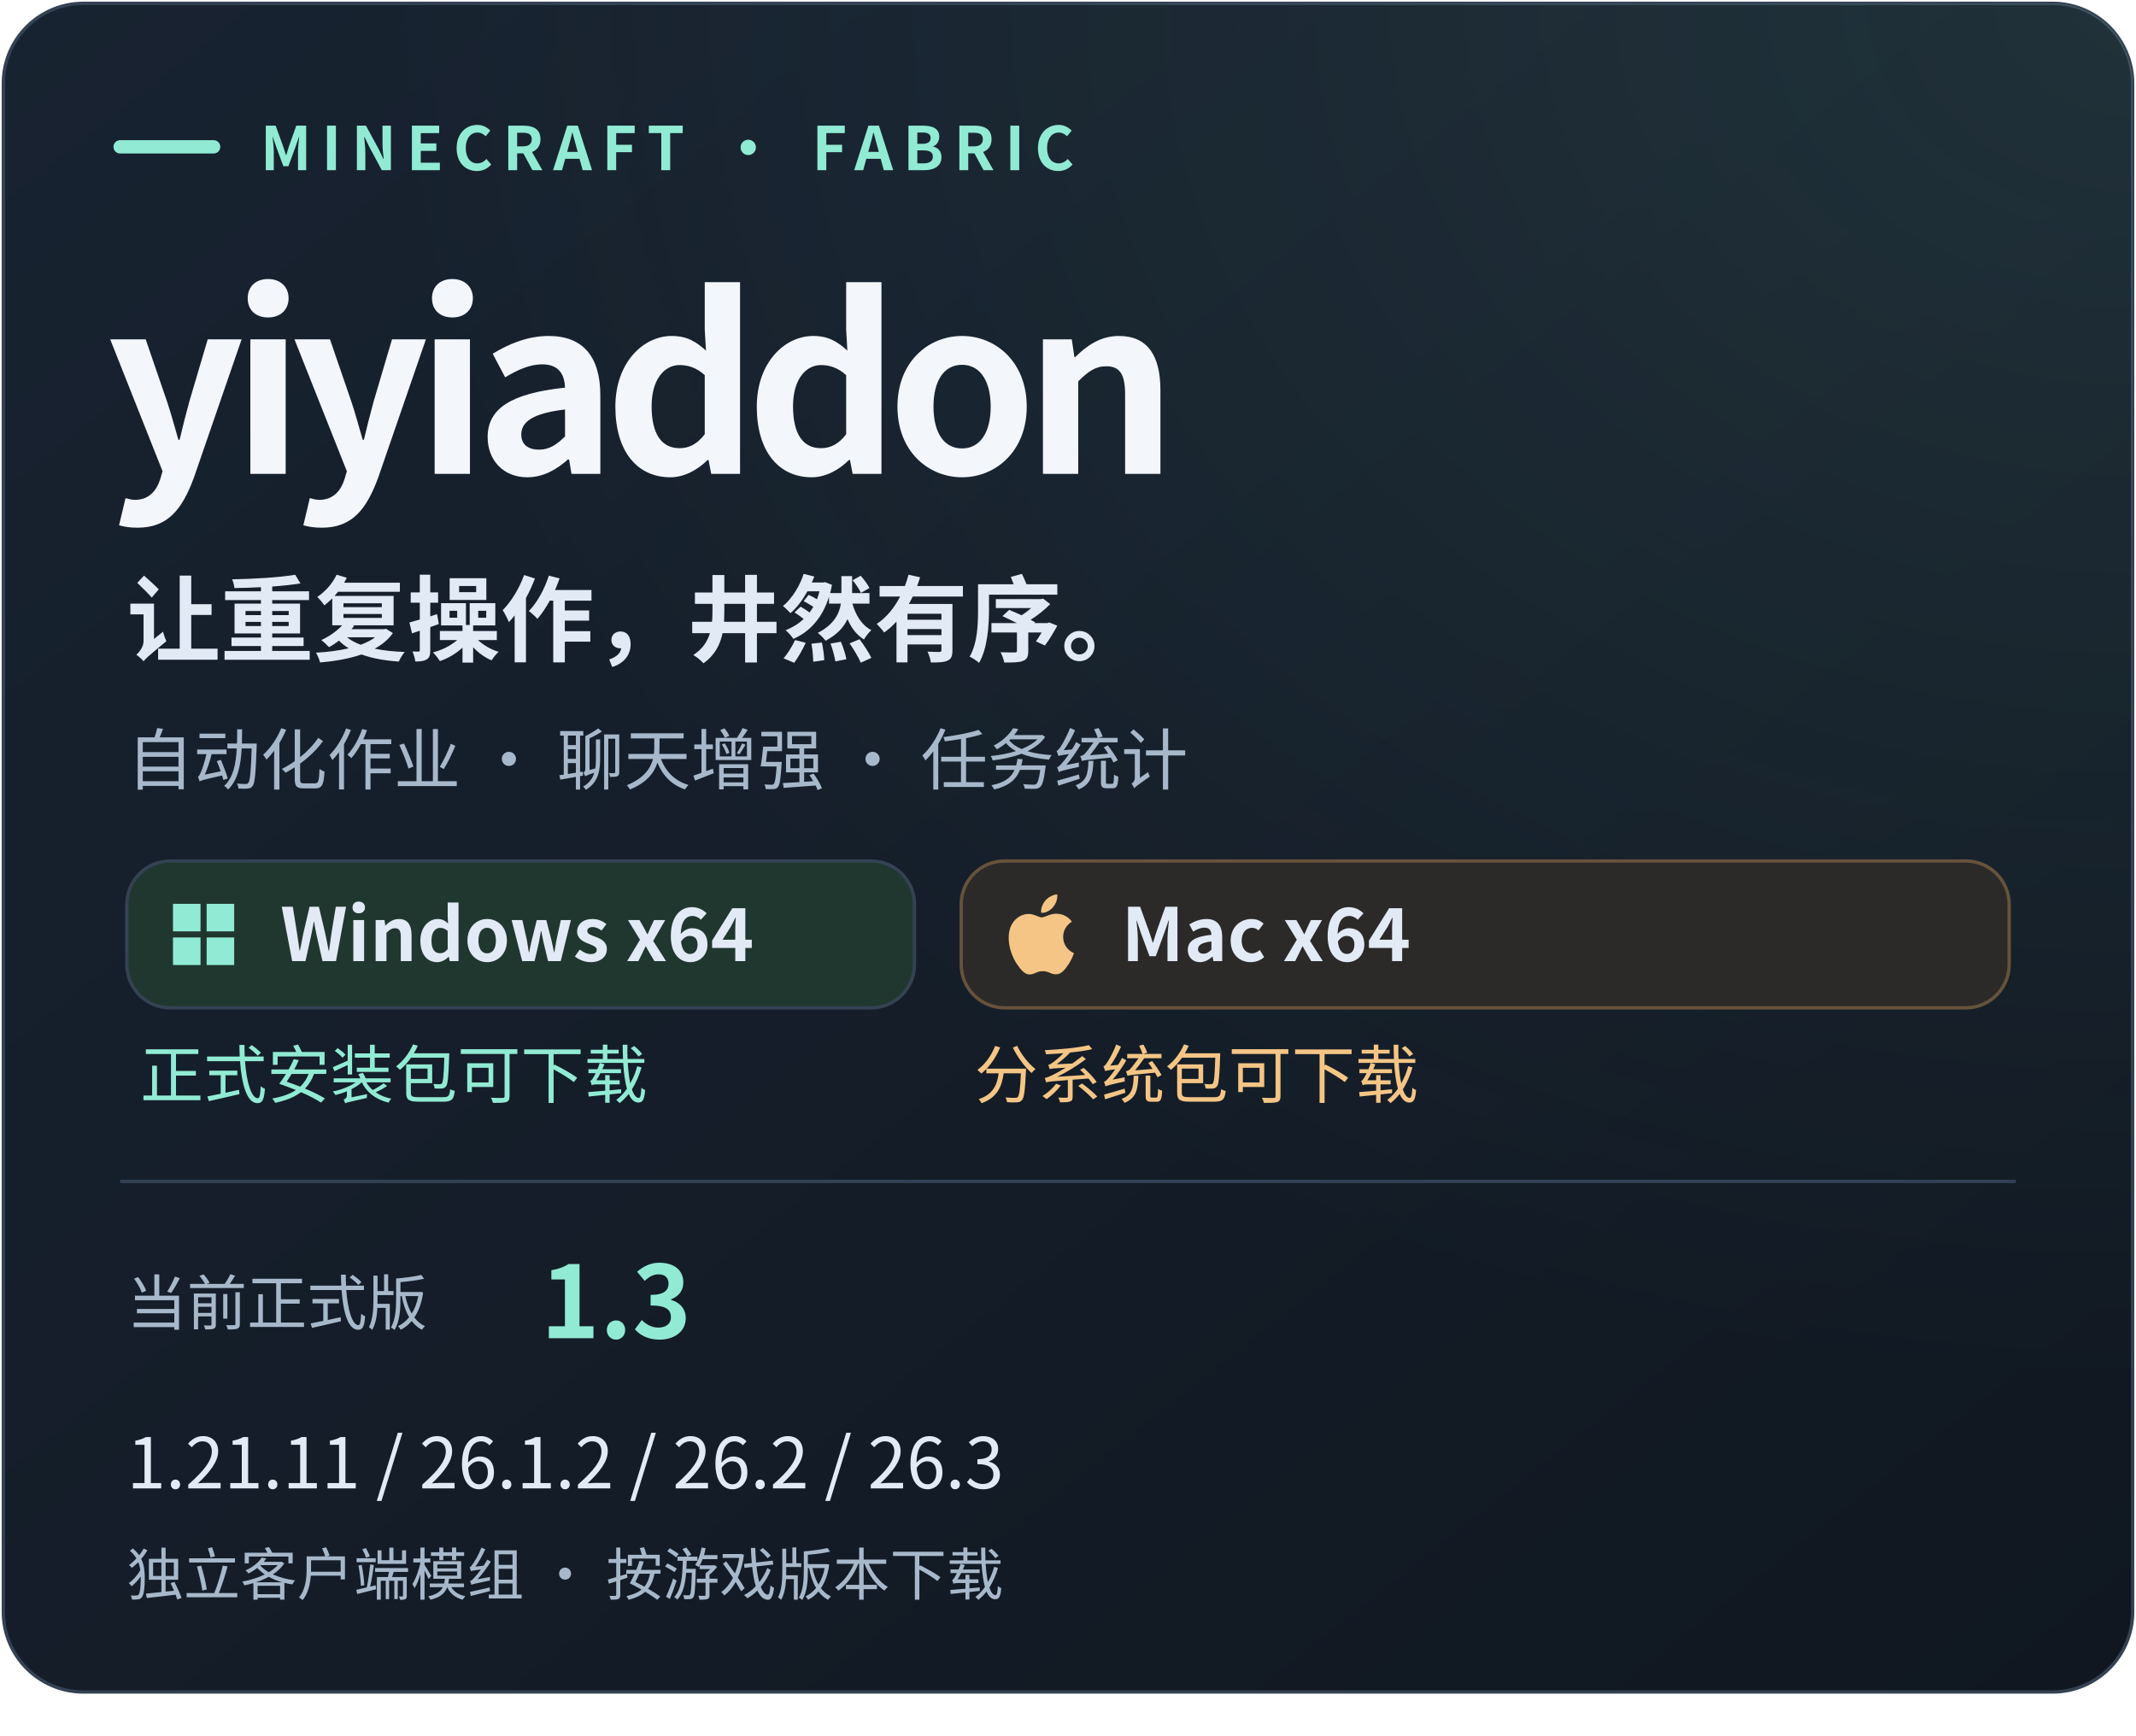
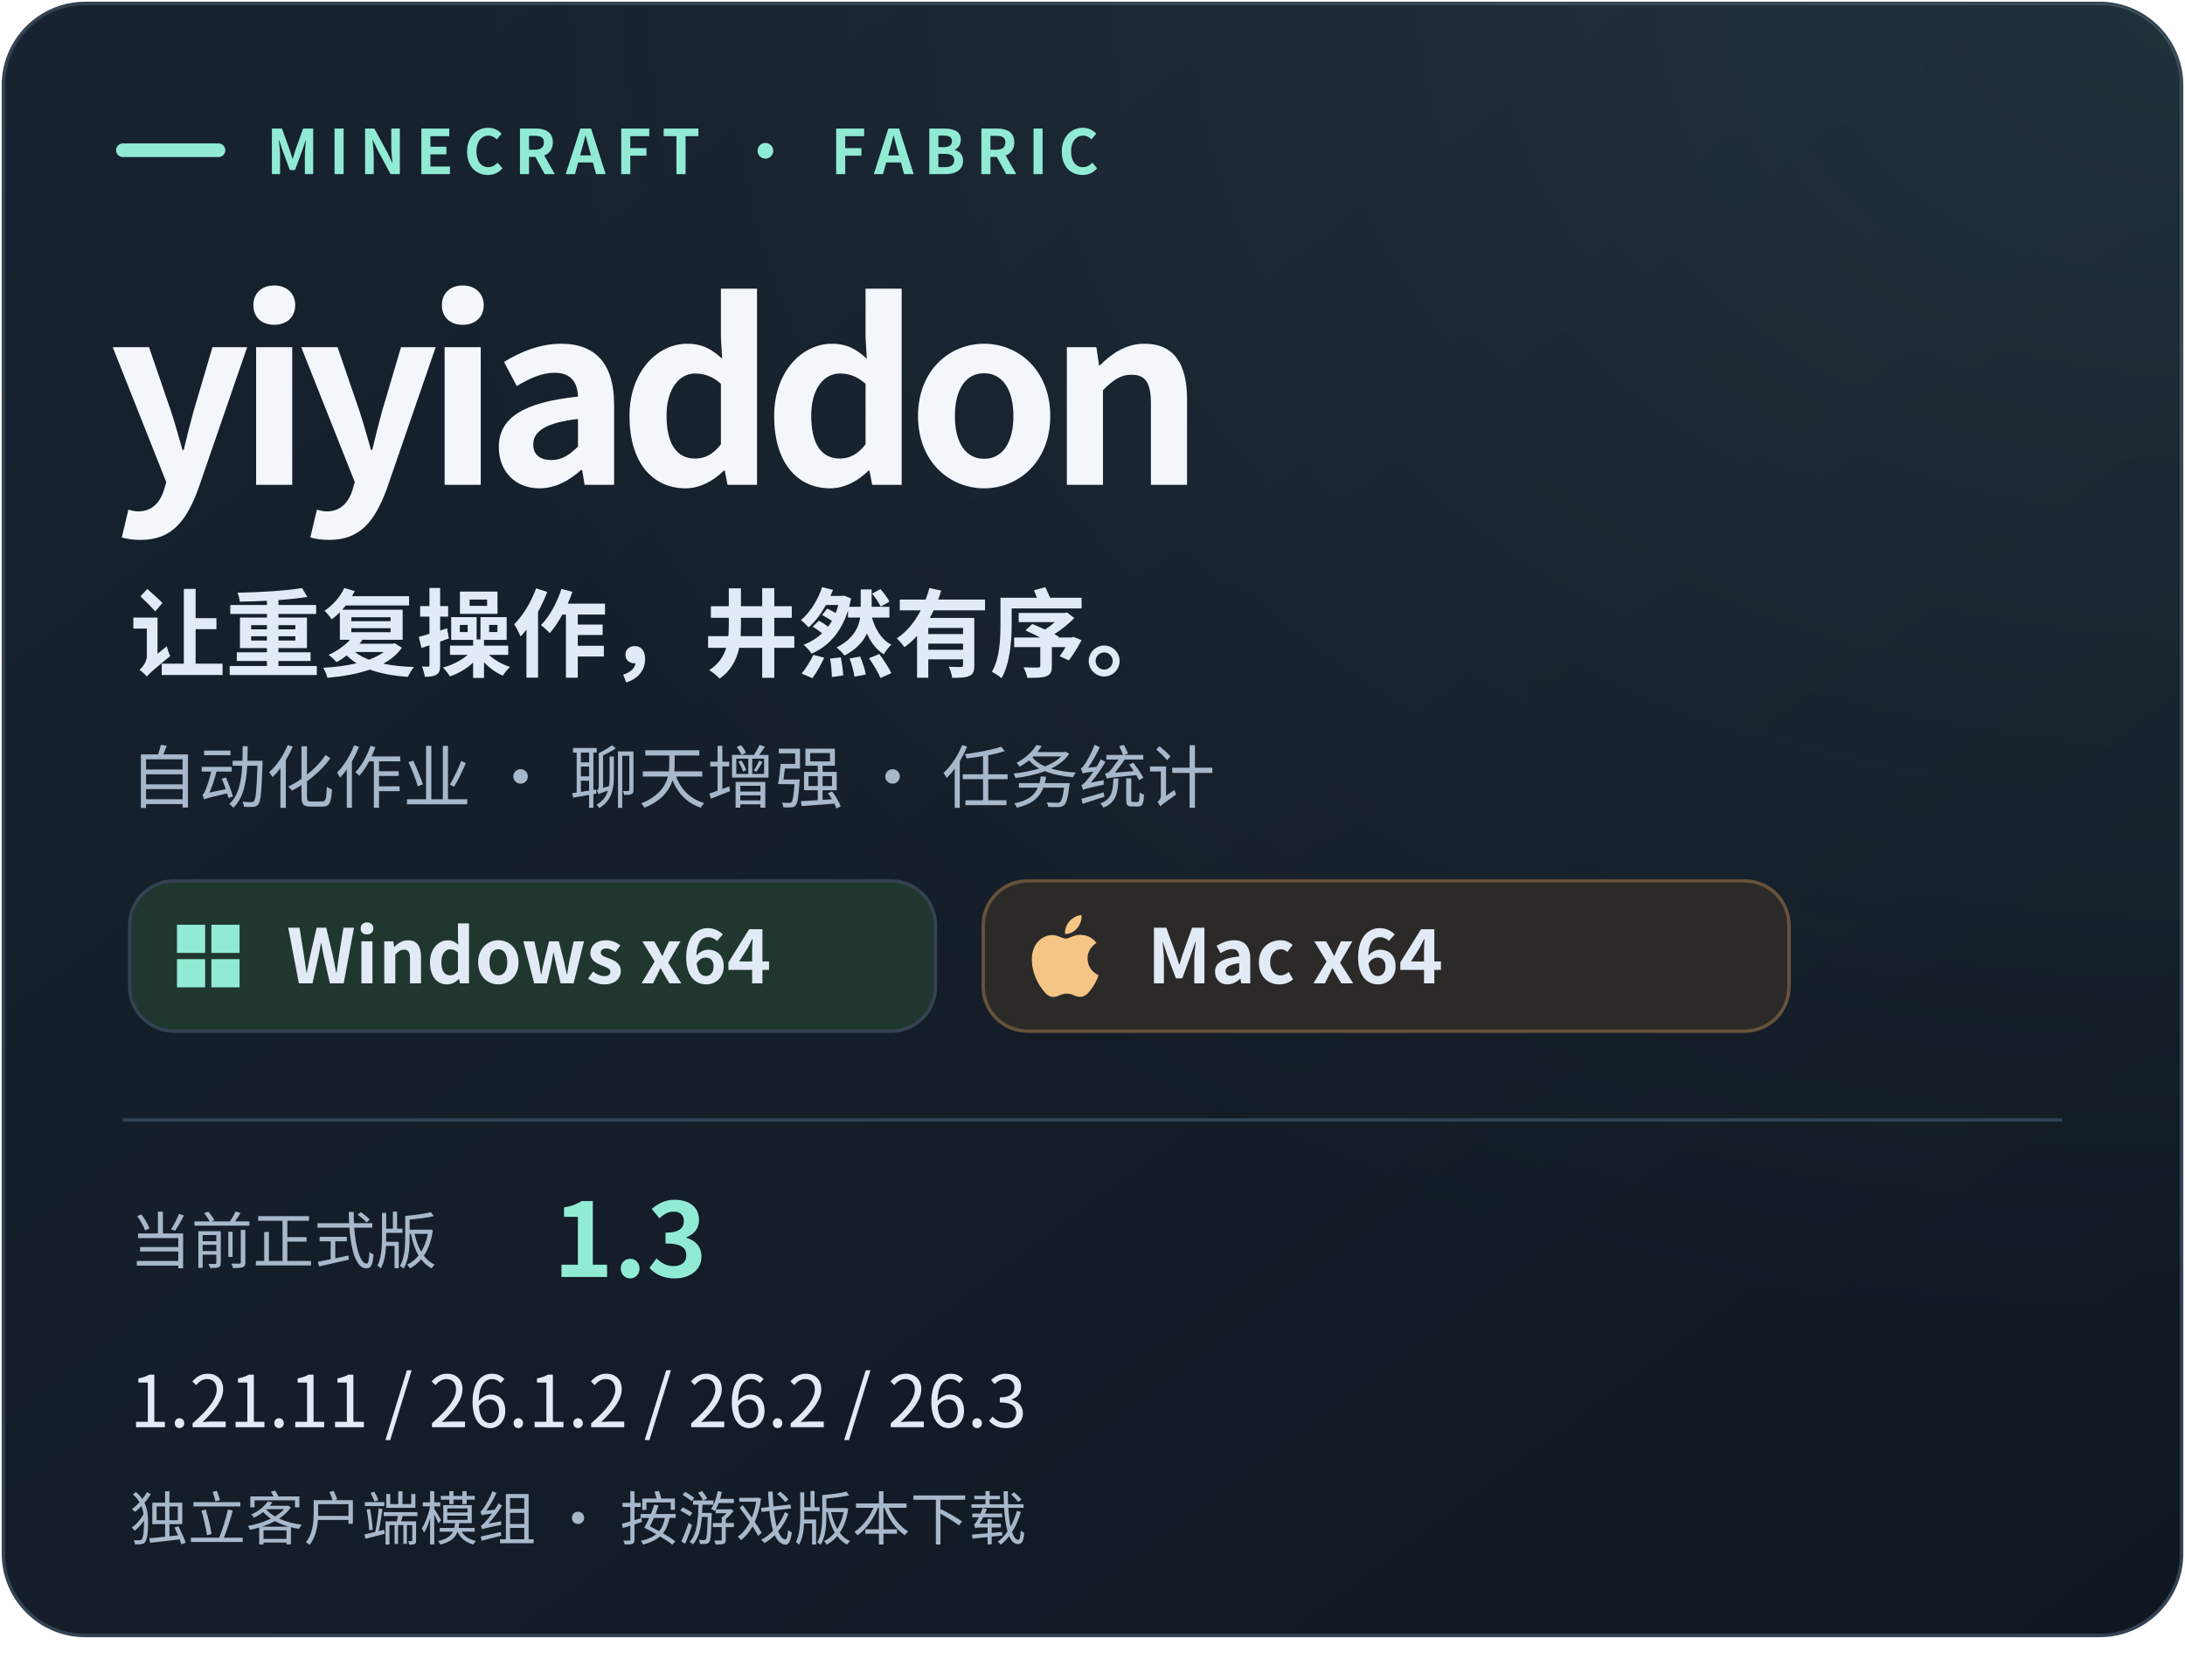
- <svg xmlns="http://www.w3.org/2000/svg" width="640" height="520" viewBox="0 0 640 520" role="img" aria-label="yiyiaddon 1.3 · 独立 Fabric 客户端模组 · Minecraft 1.21.11 / 26.1.2 / 26.2 / 26.3 · Windows x64 正式版可下载；Mac x64（实际 ARM64） · 分系统包可下载">
+ <svg xmlns="http://www.w3.org/2000/svg" width="640" height="492" viewBox="0 0 640 492" role="img" aria-label="yiyiaddon 1.3 · 独立 Fabric 客户端模组 · Minecraft 1.21.11 / 26.1.2 / 26.2 / 26.3 · Windows x64 正式版可下载；Mac x64（实际 ARM64） · 分系统包可下载">
  <defs>
    <linearGradient id="bg" x1="0" y1="0" x2="1" y2="1">
      <stop stop-color="#182331" />
      <stop offset="1" stop-color="#101720" />
    </linearGradient>
    <radialGradient id="glow" cx="100%" cy="0%" r="110%">
      <stop stop-color="#91ebd4" stop-opacity=".10" />
      <stop offset=".75" stop-color="#91ebd4" stop-opacity="0" />
    </radialGradient>
    <clipPath id="round">
-       <rect x="1" y="1" width="638" height="506" rx="24" />
+       <rect x="1" y="1" width="638" height="478" rx="24" />
    </clipPath>
  </defs>
  <g font-family="Segoe UI, Microsoft YaHei, Noto Sans CJK SC, PingFang SC, Arial, sans-serif">
-     <rect x="1" y="1" width="638" height="506" rx="24" fill="url(#bg)" stroke="#344253" />
-     <rect x="1" y="1" width="638" height="506" rx="24" fill="url(#glow)" />
+     <rect x="1" y="1" width="638" height="478" rx="24" fill="url(#bg)" stroke="#344253" />
+     <rect x="1" y="1" width="638" height="478" rx="24" fill="url(#glow)" />
    <path d="M36 44h28" stroke="#91ebd4" stroke-width="4" stroke-linecap="round" />
    <text x="78" y="51" font-size="18" fill="#91ebd4" font-weight="600" letter-spacing="3">MINECRAFT · FABRIC</text>
    <text x="32" y="142" font-size="72" fill="#f3f7fc" font-weight="700" letter-spacing="-4">yiyiaddon</text>
    <text x="38" y="196" font-size="28" fill="#e2eaf5" font-weight="600">让重复操作，井然有序。</text>
    <text x="38" y="235" font-size="20" fill="#a7b8ca" font-weight="400">自动化作业 · 聊天增强 · 任务统计</text>
    <g id="platform-badges">
      <rect x="38" y="258" width="236" height="44" rx="13" fill="#20372f" stroke="#344253" />
      <g transform="translate(50 269) scale(0.9166667)" fill="#91ebd4">
        <path d="M2 2h9v9H2zm11 0h9v9h-9zM2 13h9v9H2zm11 0h9v9h-9z" />
      </g>
      <text x="84" y="288" font-size="22" font-weight="600" fill="#e2eaf5">Windows x64</text>
-       <rect x="288" y="258" width="314" height="44" rx="13" fill="#2b2a29" stroke="#67523b" />
+       <rect x="288" y="258" width="236" height="44" rx="13" fill="#2b2a29" stroke="#67523b" />
      <g transform="translate(300 268) scale(1)" fill="#f4c585">
        <path d="M12.152 6.896c-.948 0-2.415-1.078-3.96-1.04-2.04.027-3.91 1.183-4.961 3.014-2.117 3.675-.546 9.103 1.519 12.09 1.013 1.454 2.208 3.09 3.792 3.039 1.52-.065 2.09-.987 3.935-.987 1.831 0 2.35.987 3.96.948 1.637-.026 2.676-1.48 3.676-2.948 1.156-1.688 1.636-3.325 1.662-3.415-.039-.013-3.182-1.221-3.22-4.857-.026-3.04 2.48-4.494 2.597-4.559-1.429-2.09-3.623-2.324-4.39-2.376-2-.156-3.675 1.09-4.61 1.09zM15.53 3.83c.843-1.012 1.4-2.427 1.245-3.83-1.207.052-2.662.805-3.532 1.818-.78.896-1.454 2.338-1.273 3.714 1.338.104 2.715-.688 3.559-1.701" />
      </g>
      <text x="336" y="288" font-size="22" font-weight="600" fill="#e2eaf5">Mac x64</text>
-       <text x="42" y="329" font-size="19" fill="#91ebd4">正式安装包可下载</text>
-       <text x="292" y="329" font-size="19" fill="#f4c585">分系统包可下载</text>
    </g>
-     <path d="M36 354h568" stroke="#334355" />
-     <text x="38" y="397" font-size="18" fill="#a7b8ca" font-weight="400">当前正式版</text>
-     <text x="162" y="401" font-size="30" fill="#91ebd4" font-weight="650" id="release-version">1.3</text>
-     <text x="38" y="446" font-size="21" fill="#e2eaf5" font-weight="400" id="supported-games">1.21.11 / 26.1.2 / 26.2 / 26.3</text>
-     <text x="38" y="478" font-size="17" fill="#a7b8ca" font-weight="400">独立客户端模组 · 按游戏版本下载</text>
+     <path d="M36 328h568" stroke="#334355" />
+     <text x="38" y="370" font-size="18" fill="#a7b8ca" font-weight="400">当前正式版</text>
+     <text x="162" y="374" font-size="30" fill="#91ebd4" font-weight="650" id="release-version">1.3</text>
+     <text x="38" y="418" font-size="21" fill="#e2eaf5" font-weight="400" id="supported-games">1.21.11 / 26.1.2 / 26.2 / 26.3</text>
+     <text x="38" y="451" font-size="17" fill="#a7b8ca" font-weight="400">独立客户端模组 · 按游戏版本下载</text>
  </g>
</svg>
